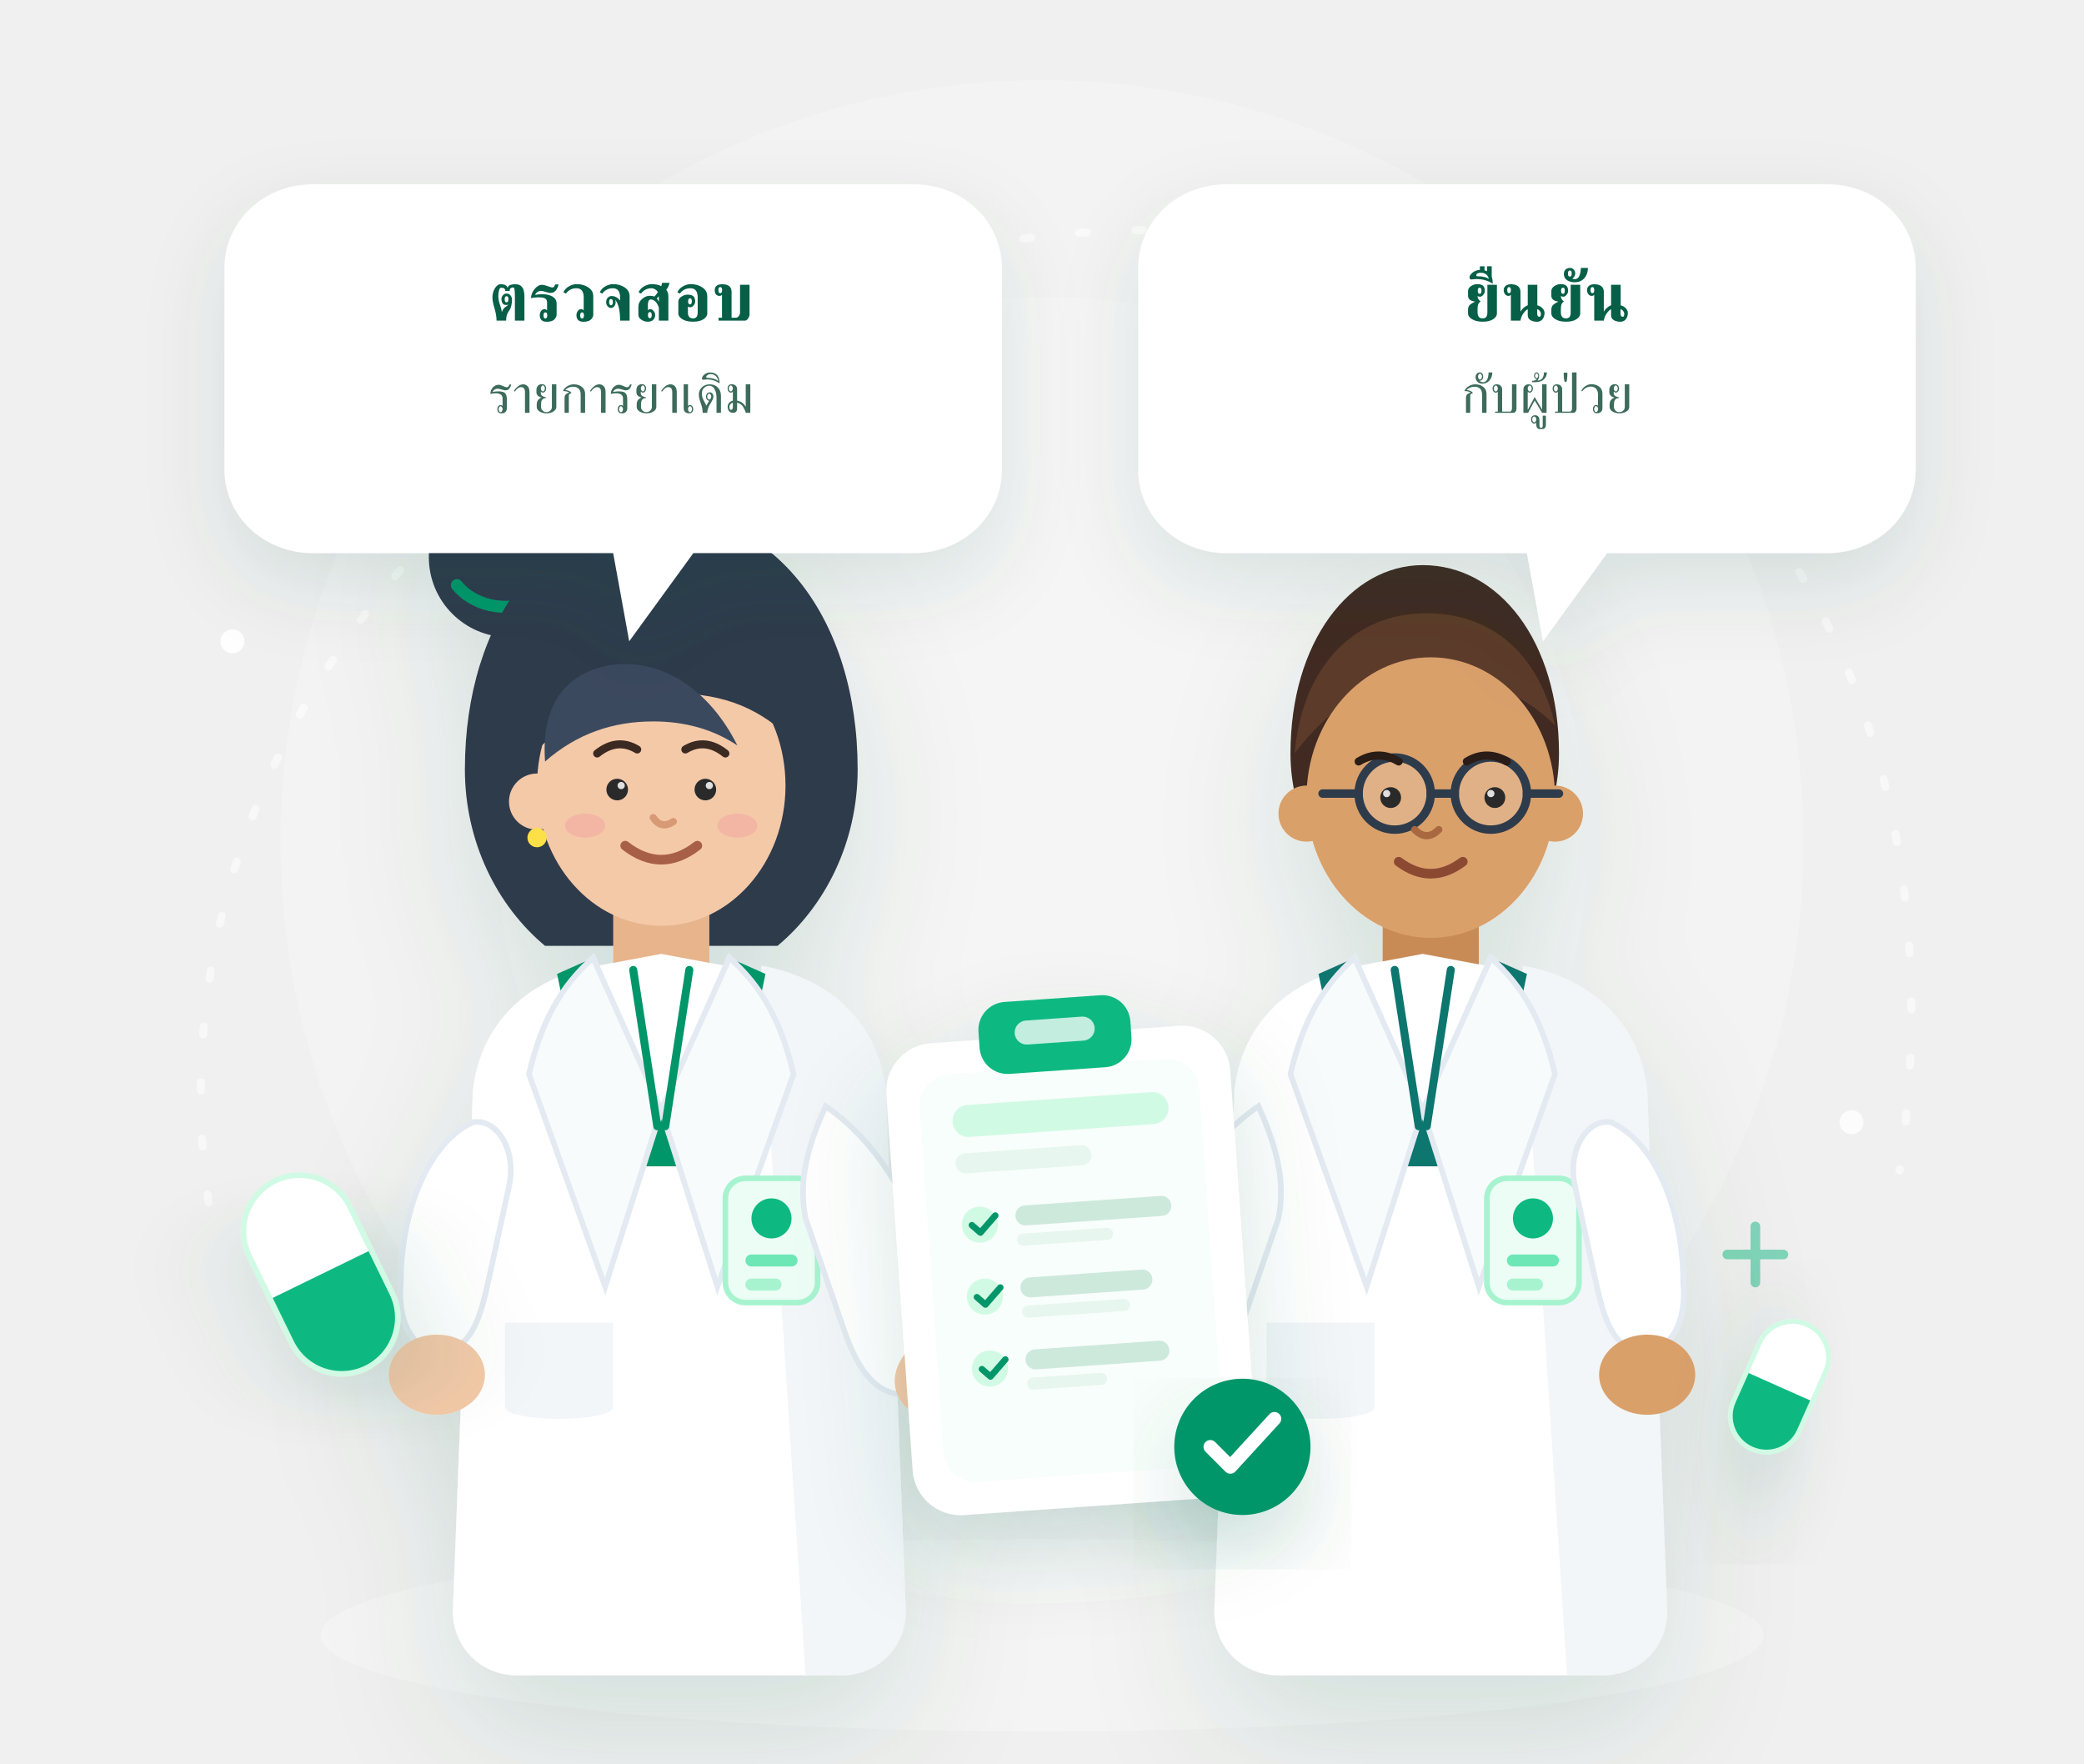
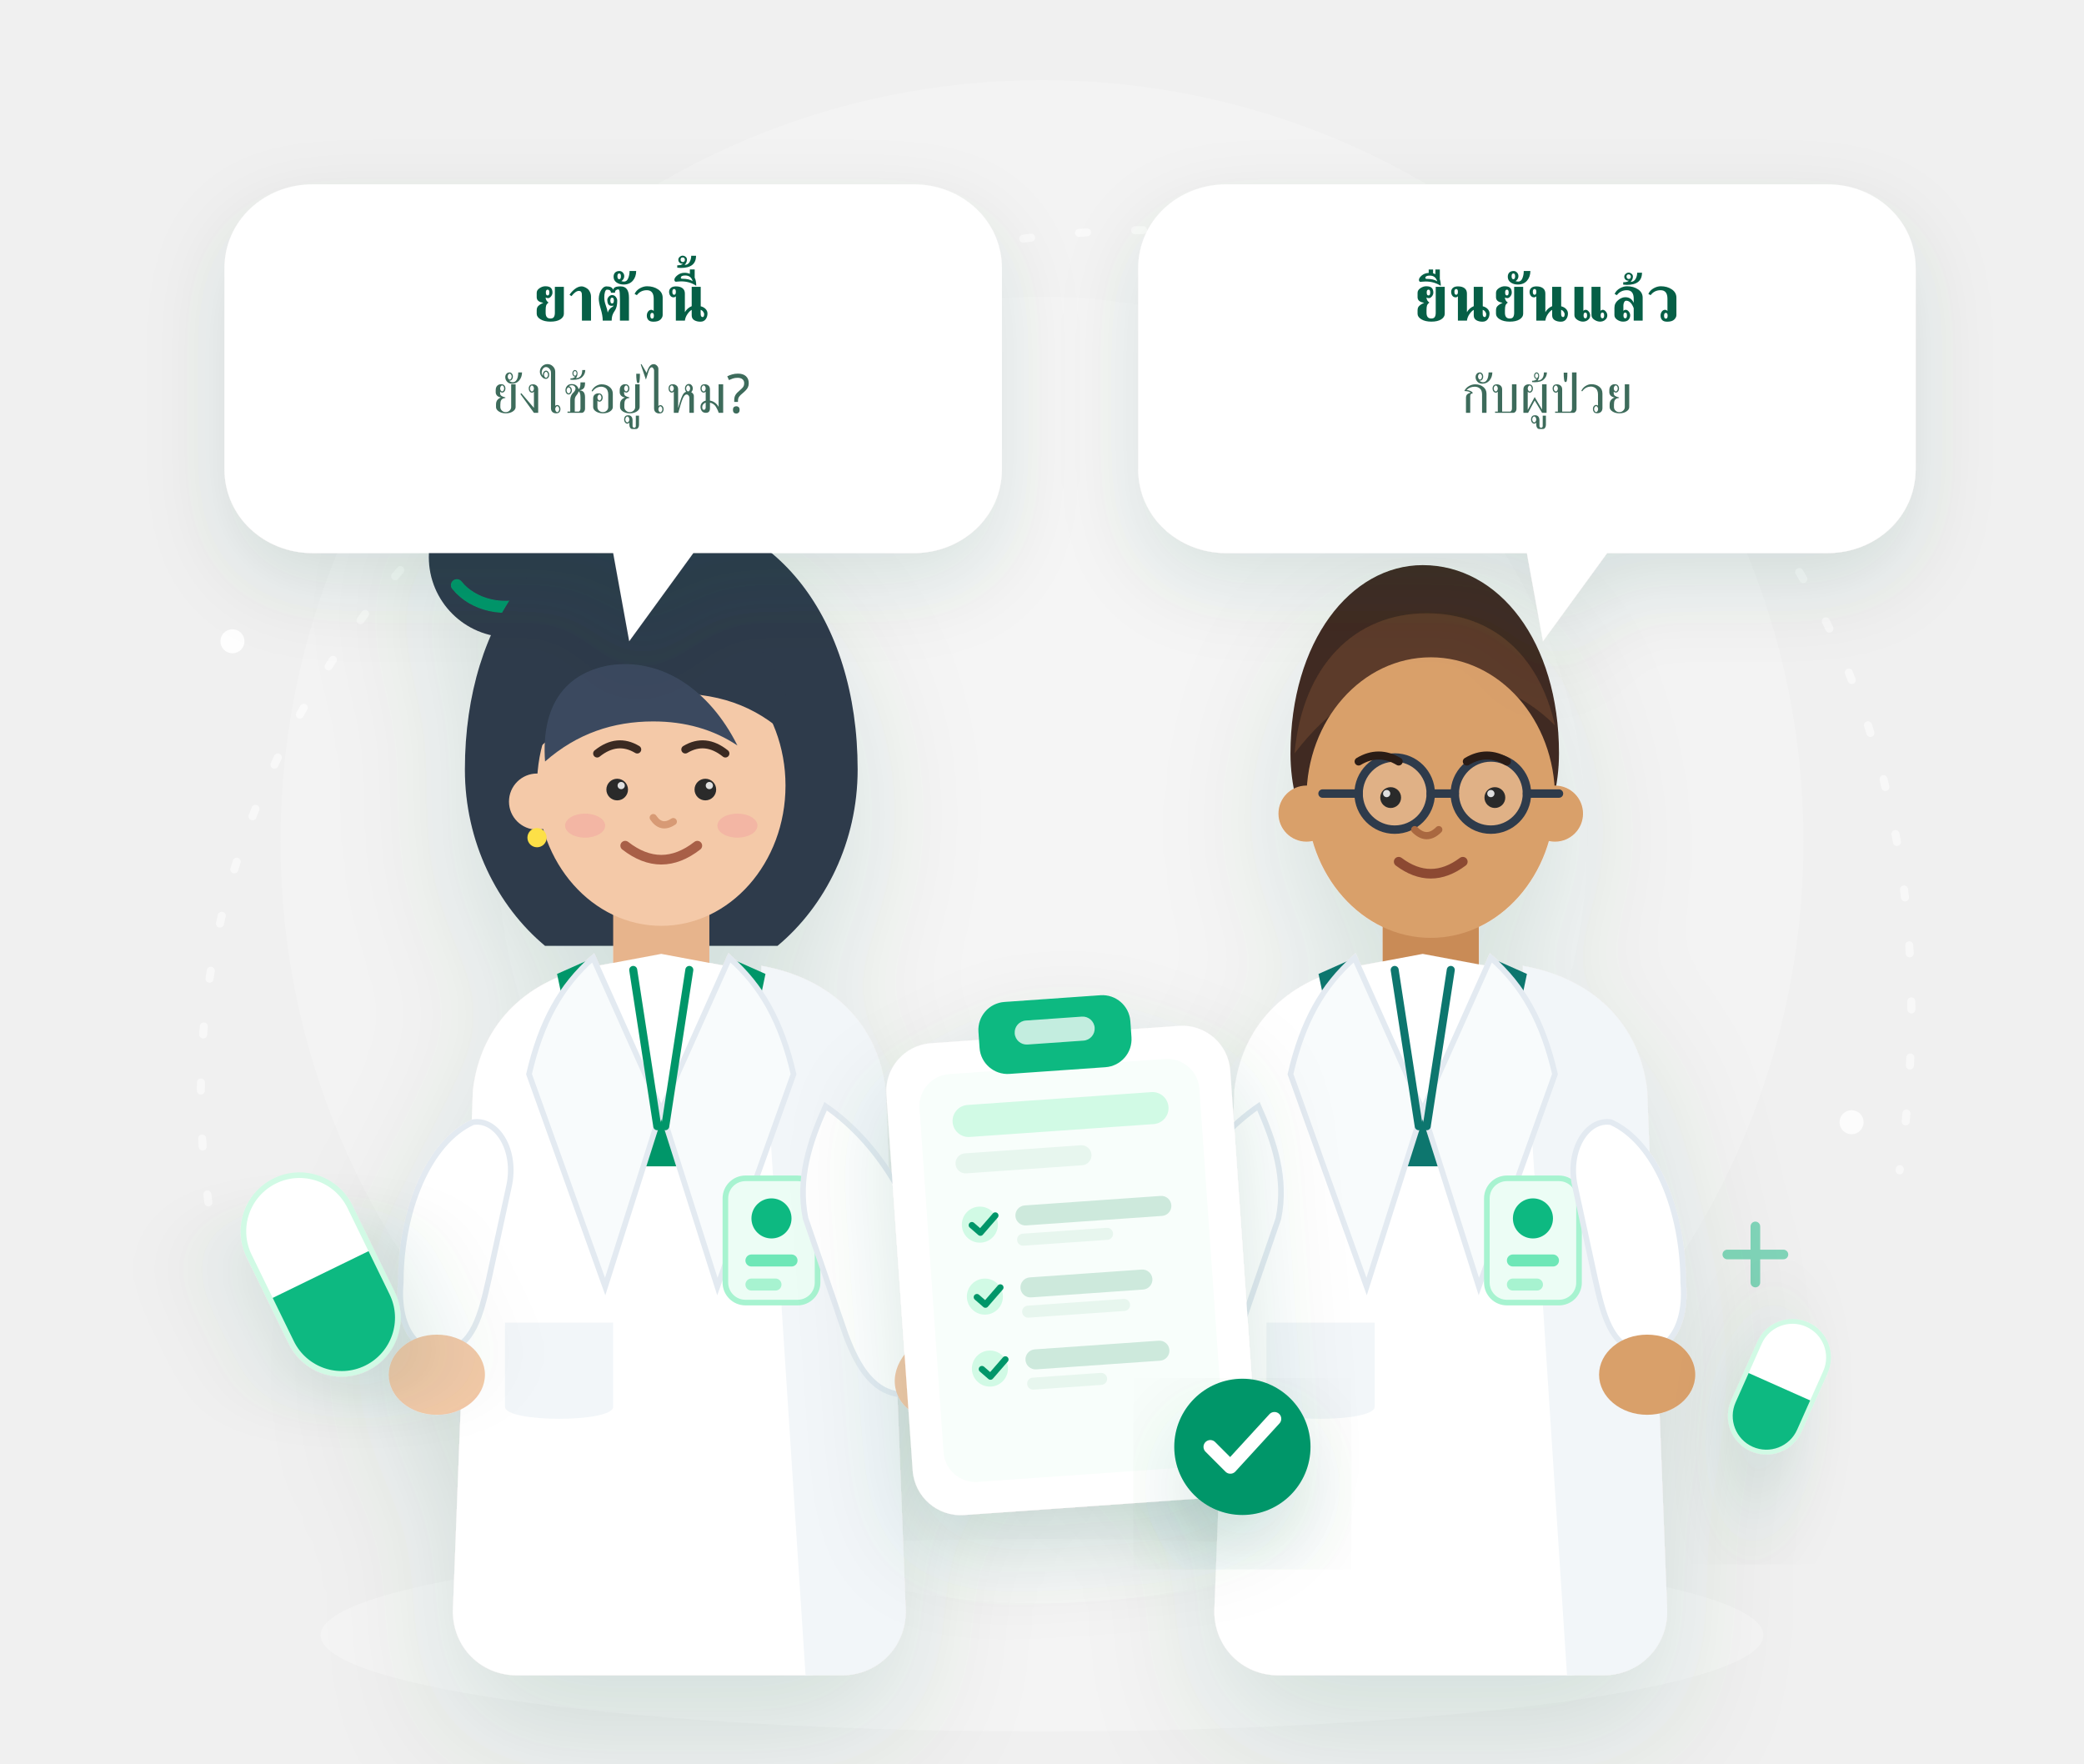
<svg xmlns="http://www.w3.org/2000/svg" viewBox="0 0 520 440" fill="none" role="img" aria-labelledby="pharm-title">
  <defs>
    <filter id="pharm-bubble-shadow" x="-25%" y="-25%" width="150%" height="170%">
      <feDropShadow dx="0" dy="8" stdDeviation="10" flood-color="#065F46" flood-opacity="0.12" />
    </filter>
    <filter id="pharm-card-shadow" x="-30%" y="-30%" width="160%" height="170%">
      <feDropShadow dx="0" dy="10" stdDeviation="12" flood-color="#065F46" flood-opacity="0.16" />
    </filter>
    <filter id="pharm-soft-shadow" x="-30%" y="-30%" width="160%" height="180%">
      <feDropShadow dx="0" dy="14" stdDeviation="16" flood-color="#065F46" flood-opacity="0.14" />
    </filter>
  </defs>
  <circle cx="260" cy="210" r="190" fill="#FFFFFF" fill-opacity="0.22" />
  <circle cx="260" cy="210" r="136" fill="#FFFFFF" fill-opacity="0.16" />
  <path d="M52 300C33 163 161 48 306 58C426 66 492 168 474 292" stroke="#FFFFFF" stroke-opacity="0.55" stroke-width="2" stroke-linecap="round" stroke-dasharray="2 12" />
  <circle cx="465" cy="90" r="4" fill="#FDE047" fill-opacity="0.85" />
  <circle cx="58" cy="160" r="3" fill="#FFFFFF" fill-opacity="0.9" />
  <circle cx="462" cy="280" r="3" fill="#FFFFFF" fill-opacity="0.8" />
  <path d="M90 86v18M81 95h18" stroke="#FFFFFF" stroke-opacity="0.55" stroke-width="2.4" stroke-linecap="round" />
  <path d="M438 306v14M431 313h14" stroke="#10B981" stroke-opacity="0.5" stroke-width="2.4" stroke-linecap="round" />
  <ellipse cx="260" cy="408" rx="180" ry="24" fill="#FFFFFF" fill-opacity="0.28" />
  <g filter="url(#pharm-soft-shadow)">
    <circle cx="127" cy="139" r="20" fill="#2E3A4B" />
    <path d="M114 146c4 5 12 7 19 4" stroke="#059669" stroke-width="3" stroke-linecap="round" />
    <path d="M116 192c0-38 21-64 49-64s49 26 49 64c0 18-8 34-20 44h-58c-12-10-20-26-20-44Z" fill="#2E3A4B" />
    <path d="M153 224h24v29c0 8-24 8-24 0v-29Z" fill="#E7B48C" />
    <ellipse cx="165" cy="196" rx="31" ry="35" fill="#F4C9A8" />
    <circle cx="134" cy="200" r="7" fill="#F4C9A8" />
    <circle cx="134" cy="209" r="2.4" fill="#FDE047" />
    <path d="M134 187c1-22 14-35 32-35 19 0 31 13 32 33-8-8-17-12-30-12-13 0-24 5-34 14Z" fill="#2E3A4B" />
    <path d="M136 190c8-7 17-10 27-10 8 0 15 2 21 6-7-14-19-22-32-20-11 2-17 10-16 24Z" fill="#3A4A5F" />
    <circle cx="154" cy="197" r="2.7" fill="#2B2B2B" />
    <circle cx="176" cy="197" r="2.7" fill="#2B2B2B" />
    <circle cx="155" cy="196" r="0.9" fill="#FFFFFF" opacity="0.85" />
    <circle cx="177" cy="196" r="0.9" fill="#FFFFFF" opacity="0.85" />
    <path d="M149 188q5-4 10-1M171 187q5-3 10 1" stroke="#3B2A22" stroke-width="2" stroke-linecap="round" />
    <path d="M163 204q2 3 5 1" stroke="#D79A74" stroke-width="1.8" stroke-linecap="round" />
    <path d="M156 211q9 7 18 0" stroke="#A85E47" stroke-width="2.4" stroke-linecap="round" />
    <ellipse cx="146" cy="206" rx="5" ry="3" fill="#F3A6A0" opacity="0.55" />
    <ellipse cx="184" cy="206" rx="5" ry="3" fill="#F3A6A0" opacity="0.55" />
    <path d="M118 272c2-17 14-28 31-31l16-3 16 3c17 3 29 14 31 31l5 130c0 9-7 16-16 16H129c-9 0-16-7-16-16l5-130Z" fill="#FFFFFF" />
    <path d="M190 241c17 3 29 14 31 31l5 130c0 9-7 16-16 16h-9l-11-169Z" fill="#F2F6F9" />
    <path d="M148 239l17 38 17-38 9 4-10 48h-32l-10-48 9-4Z" fill="#059669" />
    <path d="M148 239l17 38-14 44-19-53c3-13 8-22 16-29Z" fill="#F8FBFC" stroke="#E3EAF1" stroke-width="1.4" />
    <path d="M182 239l-17 38 14 44 19-53c-3-13-8-22-16-29Z" fill="#F8FBFC" stroke="#E3EAF1" stroke-width="1.4" />
    <path d="M158 242l6 39M172 242l-6 39" stroke="#059669" stroke-width="2" stroke-linecap="round" />
    <rect x="181" y="294" width="23" height="31" rx="5" fill="#ECFDF5" stroke="#A7F3D0" stroke-width="1.4" />
    <circle cx="192.5" cy="304" r="5" fill="#10B981" />
    <rect x="186" y="313" width="13" height="3" rx="1.5" fill="#6EE7B7" />
    <rect x="186" y="319" width="9" height="3" rx="1.5" fill="#A7F3D0" />
    <path d="M126 330h27v21c0 4-27 4-27 0v-21Z" fill="#F2F6F9" />
    <path d="M118 280c-11 5-18 22-18 40-1 11 4 18 11 17 7-1 9-9 11-18l5-23c2-9-3-17-9-16Z" fill="#FFFFFF" stroke="#E3EAF1" stroke-width="1.4" />
    <ellipse cx="109" cy="343" rx="12" ry="10" fill="#F4C9A8" />
    <path d="M206 276c13 9 22 24 26 41l4 17c2 8-3 14-10 14-8 0-12-7-15-15l-10-29c-2-10 1-19 5-28Z" fill="#FFFFFF" stroke="#E3EAF1" stroke-width="1.4" />
    <ellipse cx="237" cy="343" rx="14" ry="11" fill="#F4C9A8" transform="rotate(-18 237 343)" />
  </g>
  <g filter="url(#pharm-soft-shadow)">
    <path d="M322 188c0-28 15-47 33-47 19 0 34 19 34 47 0 8-2 15-5 21h-57c-3-6-5-13-5-21Z" fill="#3F2A21" />
    <path d="M323 188c2-22 15-35 33-35 16 0 28 10 32 28-8-8-18-12-31-12-13 0-24 6-34 19Z" fill="#5B3A29" />
    <path d="M345 225h24v29c0 8-24 8-24 0v-29Z" fill="#C98B57" />
    <ellipse cx="357" cy="199" rx="31" ry="35" fill="#D9A06B" />
    <circle cx="326" cy="203" r="7" fill="#D9A06B" />
    <circle cx="388" cy="203" r="7" fill="#D9A06B" />
    <circle cx="348" cy="198" r="9" fill="#FFFFFF" fill-opacity="0.18" stroke="#2E3A4B" stroke-width="2.1" />
    <circle cx="372" cy="198" r="9" fill="#FFFFFF" fill-opacity="0.18" stroke="#2E3A4B" stroke-width="2.1" />
    <path d="M357 198h6M339 198h-9M381 198h8" stroke="#2E3A4B" stroke-width="2.1" stroke-linecap="round" />
    <circle cx="347" cy="199" r="2.6" fill="#2B2B2B" />
    <circle cx="373" cy="199" r="2.6" fill="#2B2B2B" />
    <circle cx="346" cy="198" r="0.9" fill="#FFFFFF" opacity="0.85" />
    <circle cx="372" cy="198" r="0.9" fill="#FFFFFF" opacity="0.85" />
    <path d="M339 190q5-3 10 0M366 190q5-3 10 0" stroke="#2B1B14" stroke-width="2" stroke-linecap="round" />
    <path d="M353 207q3 3 6 0" stroke="#A9673F" stroke-width="1.8" stroke-linecap="round" />
    <path d="M349 215q8 6 16 0" stroke="#8C4A33" stroke-width="2.4" stroke-linecap="round" />
    <path d="M308 272c2-17 14-28 31-31l16-3 16 3c17 3 29 14 31 31l5 130c0 9-7 16-16 16H319c-9 0-16-7-16-16l5-130Z" fill="#FFFFFF" />
    <path d="M380 241c17 3 29 14 31 31l5 130c0 9-7 16-16 16h-9l-11-169Z" fill="#F2F6F9" />
    <path d="M338 239l17 38 17-38 9 4-10 48h-32l-10-48 9-4Z" fill="#0F766E" />
    <path d="M338 239l17 38-14 44-19-53c3-13 8-22 16-29Z" fill="#F8FBFC" stroke="#E3EAF1" stroke-width="1.4" />
    <path d="M372 239l-17 38 14 44 19-53c-3-13-8-22-16-29Z" fill="#F8FBFC" stroke="#E3EAF1" stroke-width="1.4" />
    <path d="M348 242l6 39M362 242l-6 39" stroke="#0F766E" stroke-width="2" stroke-linecap="round" />
    <rect x="371" y="294" width="23" height="31" rx="5" fill="#ECFDF5" stroke="#A7F3D0" stroke-width="1.4" />
    <circle cx="382.5" cy="304" r="5" fill="#10B981" />
    <rect x="376" y="313" width="13" height="3" rx="1.5" fill="#6EE7B7" />
    <rect x="376" y="319" width="9" height="3" rx="1.5" fill="#A7F3D0" />
    <path d="M316 330h27v21c0 4-27 4-27 0v-21Z" fill="#F2F6F9" />
    <path d="M402 280c11 5 18 22 18 40 1 11-4 18-11 17-7-1-9-9-11-18l-5-23c-2-9 3-17 9-16Z" fill="#FFFFFF" stroke="#E3EAF1" stroke-width="1.4" />
    <ellipse cx="411" cy="343" rx="12" ry="10" fill="#D9A06B" />
    <path d="M314 276c-13 9-22 24-26 41l-4 17c-2 8 3 14 10 14 8 0 12-7 15-15l10-29c2-10-1-19-5-28Z" fill="#FFFFFF" stroke="#E3EAF1" stroke-width="1.4" />
    <ellipse cx="293" cy="343" rx="14" ry="11" fill="#D9A06B" transform="rotate(18 293 343)" />
    <path d="M284 339l-14-3" stroke="#D9A06B" stroke-width="8" stroke-linecap="round" />
  </g>
  <g transform="rotate(-4 267 312)" filter="url(#pharm-card-shadow)">
    <rect x="224" y="258" width="86" height="118" rx="12" fill="#FFFFFF" />
    <rect x="232" y="266" width="70" height="102" rx="8" fill="#F8FEFB" />
    <rect x="248" y="249" width="38" height="18" rx="7" fill="#10B981" />
    <rect x="257" y="254" width="20" height="6" rx="3" fill="#FFFFFF" opacity="0.75" />
    <rect x="240" y="274" width="54" height="8" rx="4" fill="#D1FAE5" />
    <rect x="240" y="286" width="34" height="5" rx="2.5" fill="#E7F6EE" />
    <circle cx="245" cy="304" r="4.5" fill="#D1FAE5" />
    <path d="M243 304l2 2 4-4" stroke="#059669" stroke-width="1.6" stroke-linecap="round" stroke-linejoin="round" />
    <rect x="254" y="300" width="39" height="5" rx="2.5" fill="#CDE9DC" />
    <rect x="254" y="307" width="24" height="3" rx="1.5" fill="#E7F6EE" />
    <circle cx="245" cy="322" r="4.5" fill="#D1FAE5" />
    <path d="M243 322l2 2 4-4" stroke="#059669" stroke-width="1.6" stroke-linecap="round" stroke-linejoin="round" />
    <rect x="254" y="318" width="33" height="5" rx="2.5" fill="#CDE9DC" />
    <rect x="254" y="325" width="27" height="3" rx="1.5" fill="#E7F6EE" />
    <circle cx="245" cy="340" r="4.5" fill="#D1FAE5" />
    <path d="M243 340l2 2 4-4" stroke="#059669" stroke-width="1.6" stroke-linecap="round" stroke-linejoin="round" />
    <rect x="254" y="336" width="36" height="5" rx="2.5" fill="#CDE9DC" />
    <rect x="254" y="343" width="20" height="3" rx="1.5" fill="#E7F6EE" />
  </g>
  <g filter="url(#pharm-card-shadow)">
    <circle cx="310" cy="361" r="17" fill="#059669" />
    <path d="M302 361l5 5 11-12" stroke="#FFFFFF" stroke-width="3.4" stroke-linecap="round" stroke-linejoin="round" />
  </g>
  <g transform="rotate(-26 80 318)" filter="url(#pharm-card-shadow)">
    <rect x="66" y="292" width="28" height="52" rx="14" fill="#FFFFFF" />
    <path d="M66 318h28v12a14 14 0 0 1-28 0Z" fill="#10B981" />
    <rect x="66" y="292" width="28" height="52" rx="14" stroke="#D1FAE5" stroke-width="1.4" />
  </g>
  <g transform="rotate(24 444 346)" filter="url(#pharm-card-shadow)">
    <rect x="435" y="329" width="18" height="34" rx="9" fill="#FFFFFF" />
    <path d="M435 346h18v8a9 9 0 0 1-18 0Z" fill="#10B981" />
    <rect x="435" y="329" width="18" height="34" rx="9" stroke="#D1FAE5" stroke-width="1.2" />
  </g>
  <g filter="url(#pharm-bubble-shadow)">
    <path d="M78 46h150c12 0 22 9 22 21v50c0 12-10 21-22 21h-55l-16 22-4-22H78c-12 0-22-9-22-21V67c0-12 10-21 22-21Z" fill="#FFFFFF" />
  </g>
-   <text x="155" y="80" text-anchor="middle" font-family="Sarabun, sans-serif" font-size="17" font-weight="700" fill="#065F46">ตรวจสอบ</text>
-   <text x="155" y="103" text-anchor="middle" font-family="Sarabun, sans-serif" font-size="13.5" font-weight="500" fill="#3D6B5B">รายการยาเดิม</text>
+   <text x="155" y="80" text-anchor="middle" font-family="Sarabun, sans-serif" font-size="16" font-weight="700" fill="#065F46">ยาตัวนี้</text>
+   <text x="155" y="103" text-anchor="middle" font-family="Sarabun, sans-serif" font-size="13.5" font-weight="500" fill="#3D6B5B">ยังใช้อยู่ไหม?</text>
  <g filter="url(#pharm-bubble-shadow)">
    <path d="M306 46h150c12 0 22 9 22 21v50c0 12-10 21-22 21h-55l-16 22-4-22h-75c-12 0-22-9-22-21V67c0-12 10-21 22-21Z" fill="#FFFFFF" />
  </g>
-   <text x="386" y="80" text-anchor="middle" font-family="Sarabun, sans-serif" font-size="17" font-weight="700" fill="#065F46">ยืนยัน</text>
+   <text x="386" y="80" text-anchor="middle" font-family="Sarabun, sans-serif" font-size="16" font-weight="700" fill="#065F46">ยืนยันแล้ว</text>
  <text x="386" y="103" text-anchor="middle" font-family="Sarabun, sans-serif" font-size="13.5" font-weight="500" fill="#3D6B5B">กับผู้ป่วย</text>
</svg>
